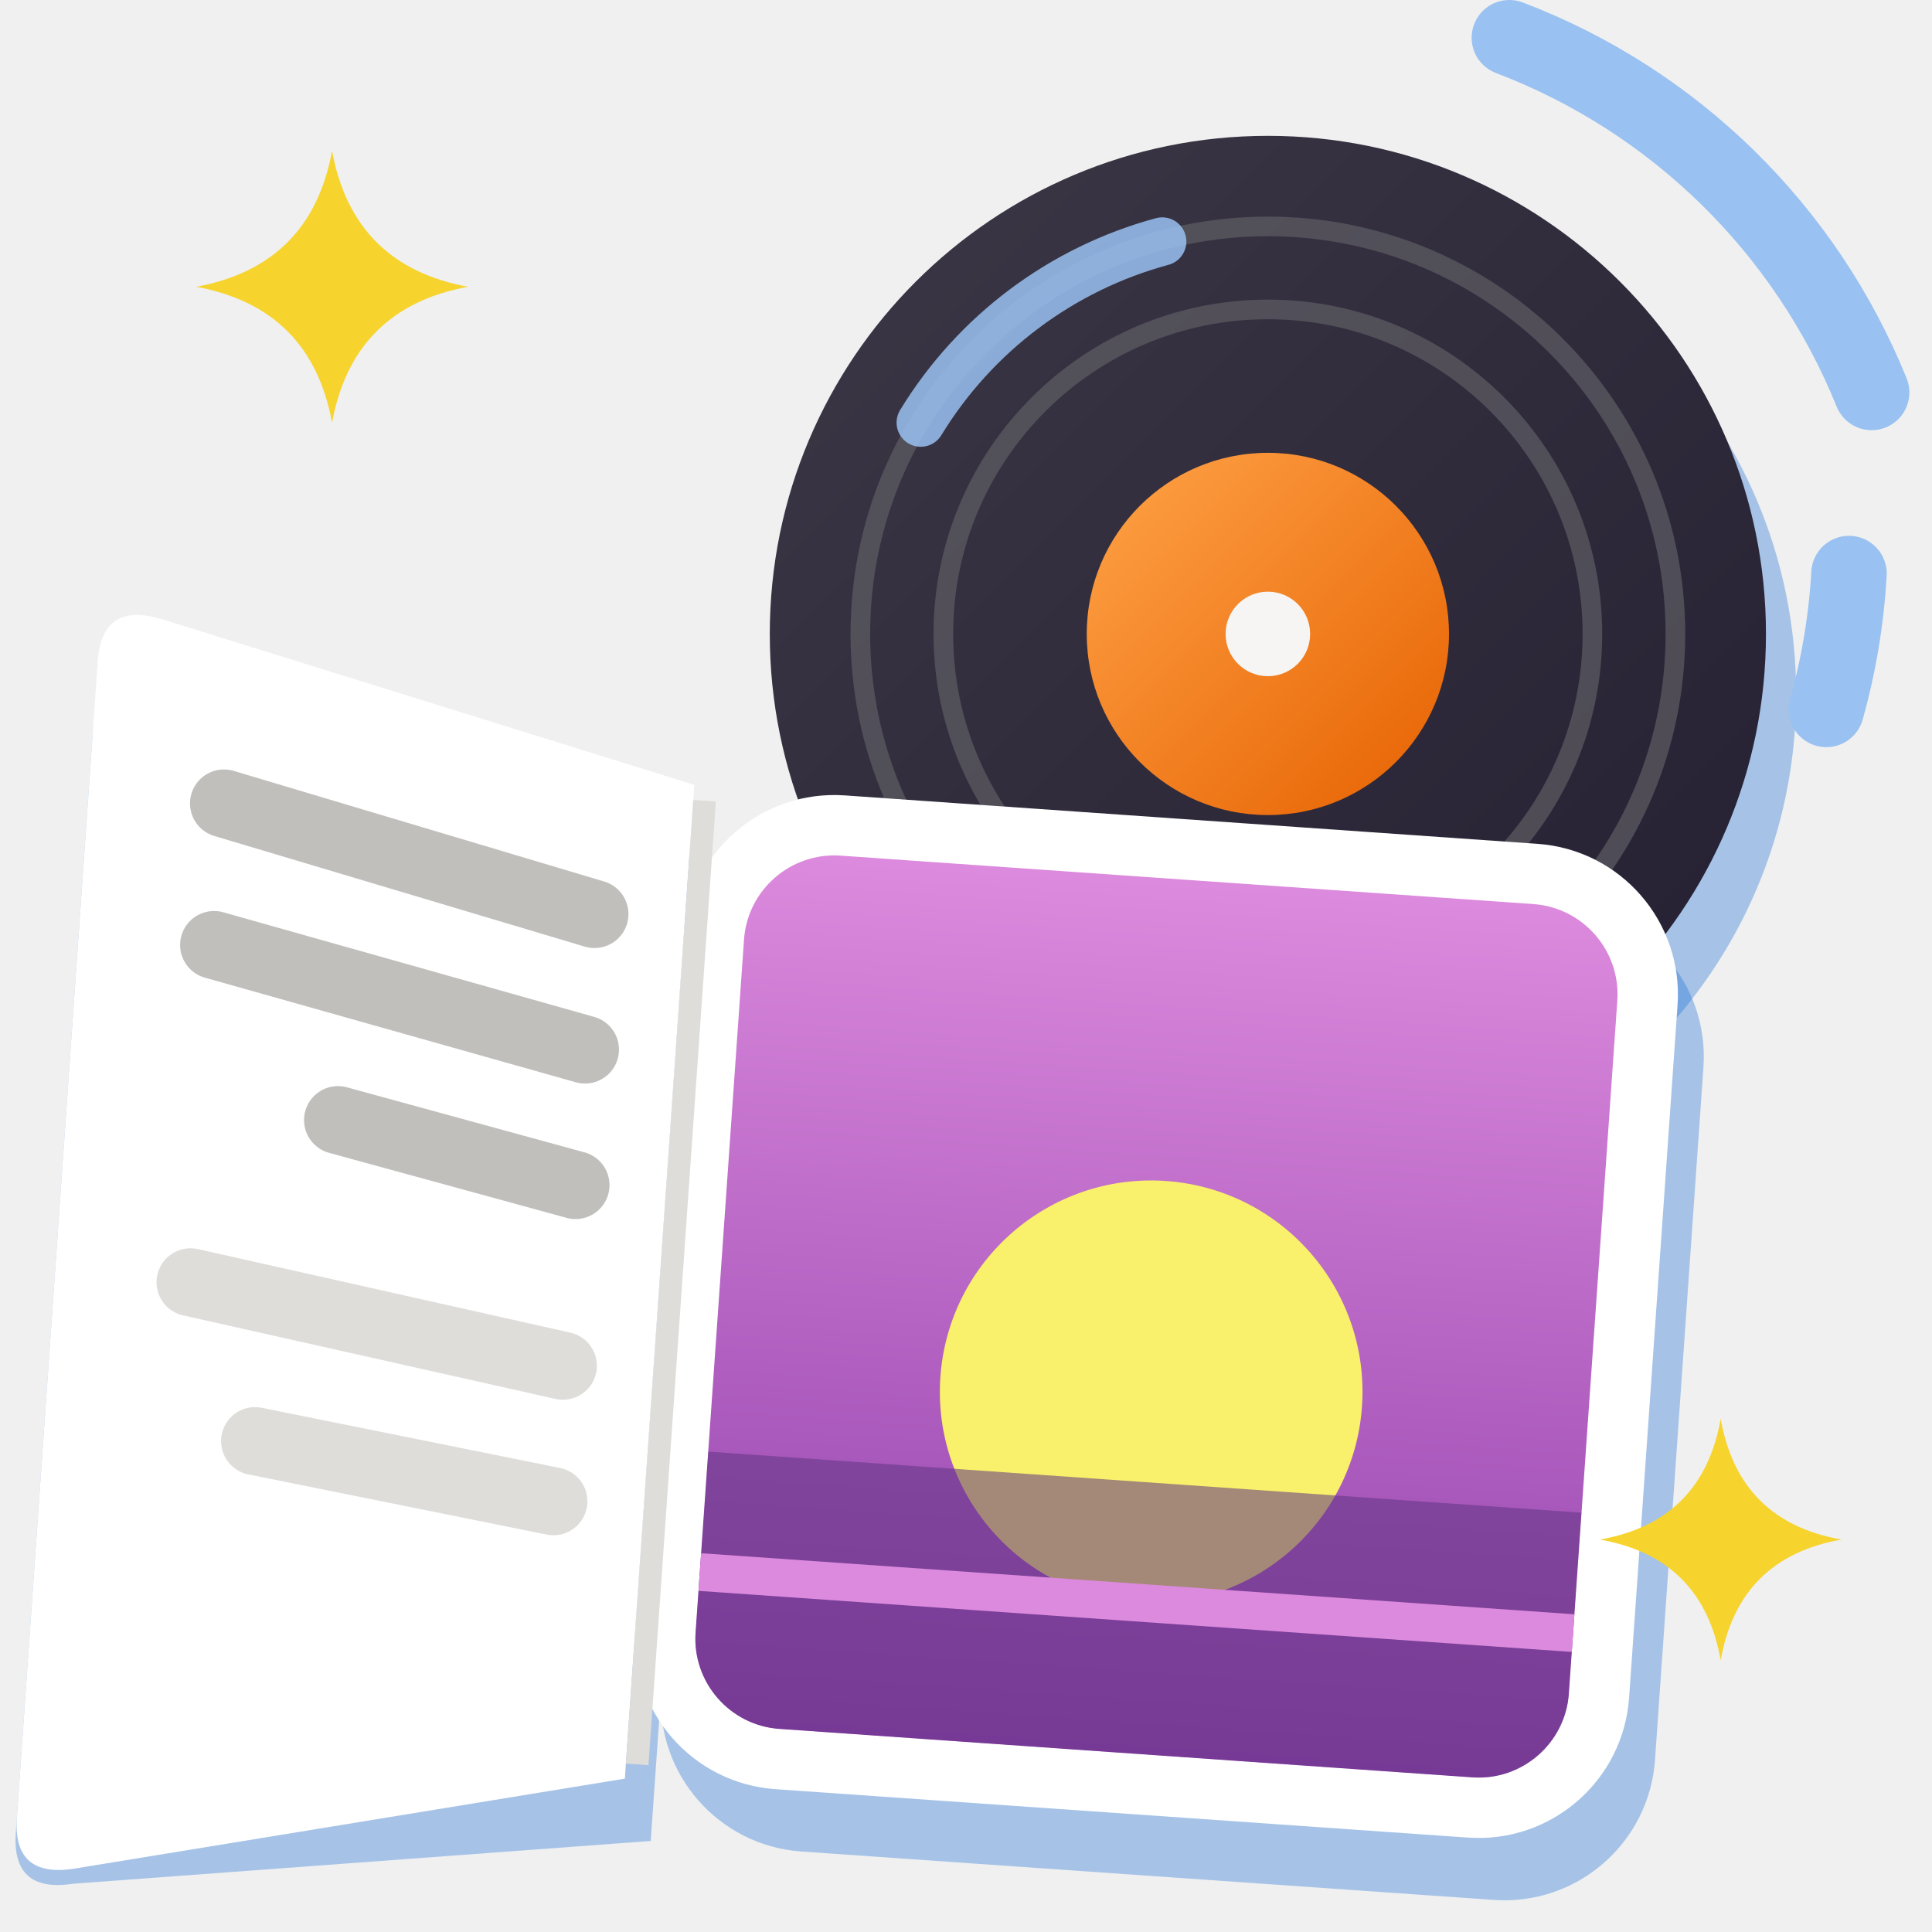
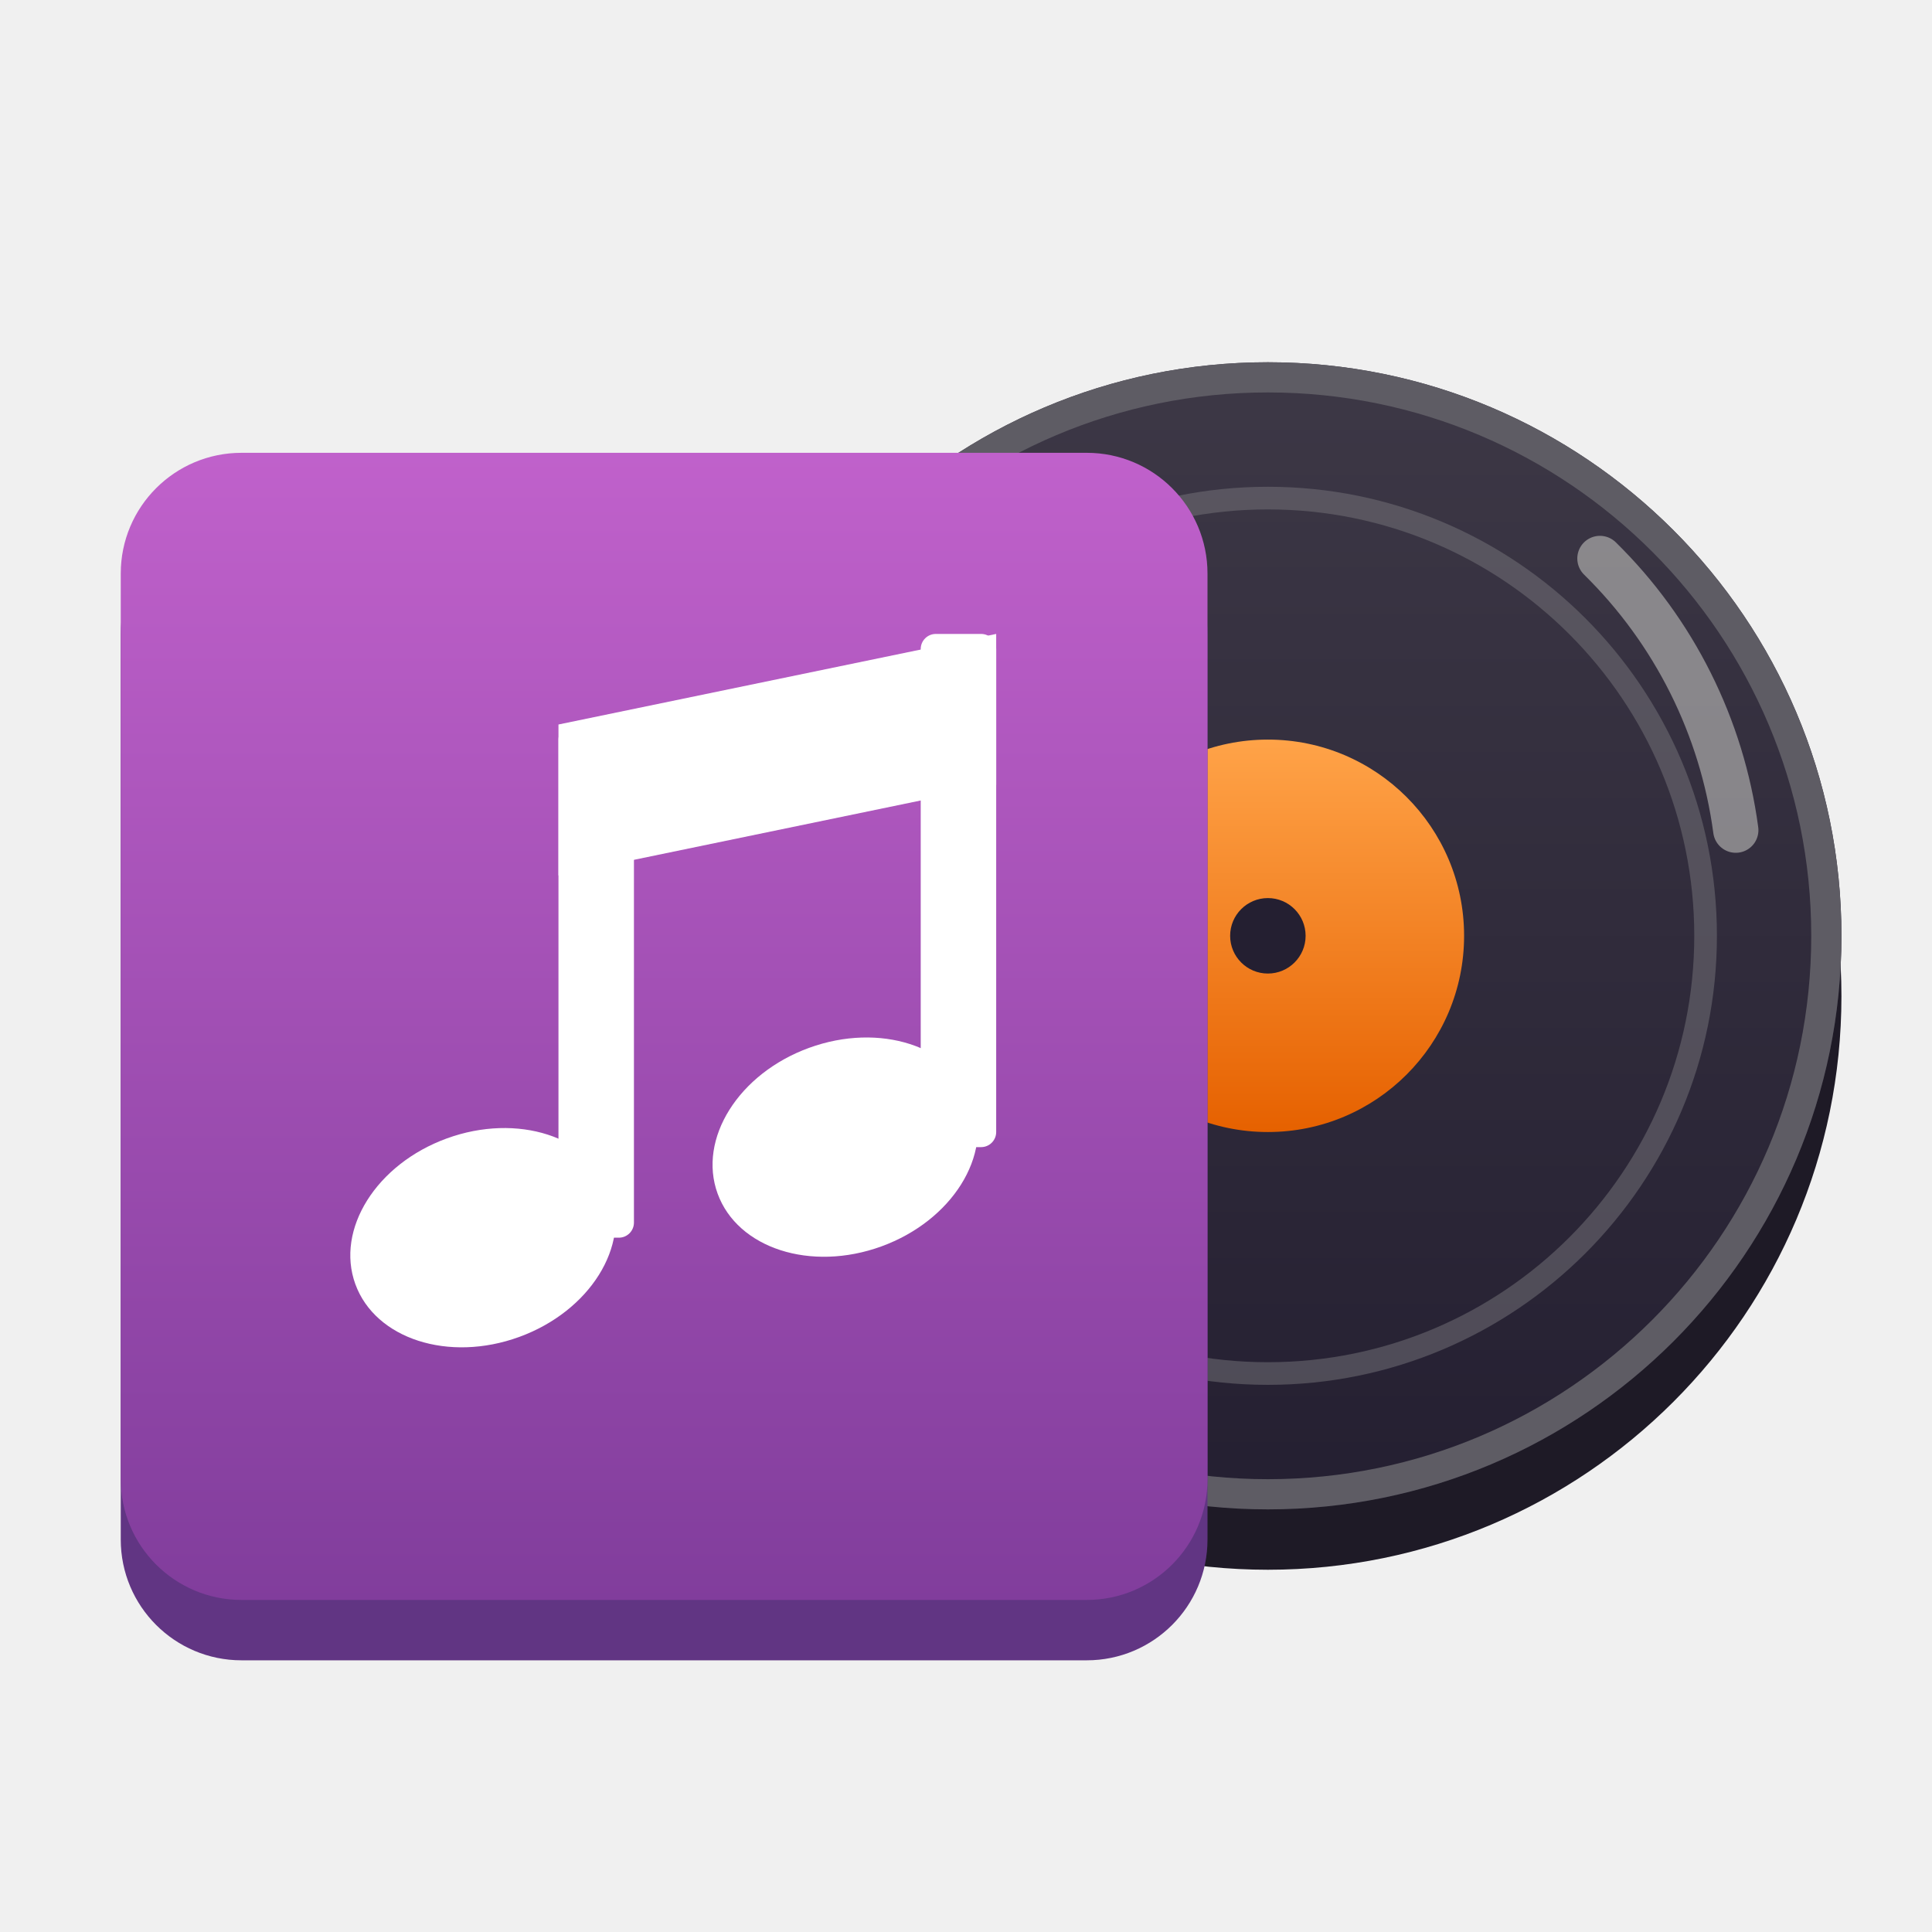
<svg xmlns="http://www.w3.org/2000/svg" width="128" height="128" viewBox="0 0 128 128">
  <defs>
-     <linearGradient id="cover" x1="0" y1="0" x2="0" y2="1">
-       <stop offset="0" stop-color="#dc8add" />
-       <stop offset="1" stop-color="#9141ac" />
+     <linearGradient id="vinyl" x1="0" y1="0" x2="0" y2="1">
+       <stop offset="0" stop-color="#3d3846" />
+       <stop offset="1" stop-color="#241f31" />
    </linearGradient>
-     <linearGradient id="label" x1="0" y1="0" x2="1" y2="1">
+     <linearGradient id="label" x1="0" y1="0" x2="0" y2="1">
      <stop offset="0" stop-color="#ffa348" />
      <stop offset="1" stop-color="#e66100" />
    </linearGradient>
-     <linearGradient id="vinyl" x1="0" y1="0" x2="1" y2="1">
-       <stop offset="0" stop-color="#3d3846" />
-       <stop offset="1" stop-color="#241f31" />
+     <linearGradient id="sleeve" x1="0" y1="0" x2="0" y2="1">
+       <stop offset="0" stop-color="#c061cb" />
+       <stop offset="1" stop-color="#813d9c" />
    </linearGradient>
-     <clipPath id="art">
-       <rect x="4" y="4" width="58" height="58" rx="6" />
-     </clipPath>
  </defs>
-   <g transform="translate(84 42)">
-     <circle cx="2" cy="4" r="33" fill="#1c71d8" opacity="0.35" />
-     <circle r="33" fill="url(#vinyl)" />
-     <circle r="27" fill="none" stroke="#5e5c64" stroke-width="1.3" opacity="0.7" />
-     <circle r="21.5" fill="none" stroke="#5e5c64" stroke-width="1.3" opacity="0.7" />
-     <path d="M-23 -14 A27 27 0 0 1 -7 -26" fill="none" stroke="#99c1f1" stroke-width="3.2" stroke-linecap="round" opacity="0.85" />
-     <path d="M19 19 A27 27 0 0 1 9 25.5" fill="none" stroke="#99c1f1" stroke-width="3.2" stroke-linecap="round" opacity="0.5" />
-     <circle r="12" fill="url(#label)" />
-     <circle r="2.8" fill="#f6f5f4" />
+   <circle cx="84" cy="66" r="38" fill="#1e1a26" />
+   <circle cx="84" cy="62" r="38" fill="url(#vinyl)" />
+   <circle cx="84" cy="62" r="37" fill="none" stroke="#5e5c64" stroke-width="2" />
+   <circle cx="84" cy="62" r="29" fill="none" stroke="#77767b" stroke-width="1.5" opacity="0.5" />
+   <path d="M106 37 A31 31 0 0 1 115 55" fill="none" stroke="#c0bfbc" stroke-width="3" stroke-linecap="round" opacity="0.6" />
+   <circle cx="84" cy="62" r="13" fill="url(#label)" />
+   <circle cx="84" cy="62" r="2.5" fill="#241f31" />
+   <rect x="8" y="34" width="72" height="76" rx="8" fill="#613583" />
+   <rect x="8" y="30" width="72" height="76" rx="8" fill="url(#sleeve)" />
+   <g fill="#ffffff">
+     <ellipse cx="32" cy="82" rx="9" ry="7" transform="rotate(-20 32 82)" />
+     <ellipse cx="56" cy="76" rx="9" ry="7" transform="rotate(-20 56 76)" />
+     <rect x="37" y="48" width="5" height="34" rx="1" />
+     <rect x="61" y="42" width="5" height="34" rx="1" />
+     <path d="M37 48 L66 42 L66 52 L37 58 Z" />
  </g>
-   <path d="M100 2.5 A42 42 0 0 1 124 26 M122.5 38 A42 42 0 0 1 121 47" fill="none" stroke="#99c1f1" stroke-width="5" stroke-linecap="round" />
-   <g transform="translate(46 52) rotate(4)">
-     <path d="M2 5 L-36 -3.5 Q-40 -4.4 -40 -0.4 L-40 72.4 Q-40 76.4 -36 75.5 L2 70 Z" fill="#1c71d8" opacity="0.35" />
-     <path d="M0 0 L-36 -8.5 Q-40 -9.4 -40 -5.4 L-40 71.4 Q-40 75.4 -36 74.5 L0 66 Z" fill="#ffffff" />
-     <path d="M-6 9 L-31 3.4 M-6 18 L-31 12.8 M-6 27 L-22 23.8" stroke="#c0bfbc" stroke-width="4.5" stroke-linecap="round" />
-     <path d="M-6 39 L-31 35.2 M-6 48 L-26 45.4" stroke="#deddda" stroke-width="4.5" stroke-linecap="round" />
-     <rect x="2" y="4" width="66" height="66" rx="10" fill="#1c71d8" opacity="0.35" />
-     <rect x="0" y="0" width="66" height="66" rx="10" fill="#ffffff" />
-     <g clip-path="url(#art)">
-       <rect x="4" y="4" width="58" height="58" fill="url(#cover)" />
-       <circle cx="33" cy="38" r="14" fill="#f9f06b" />
-       <path d="M4 44 H62 V62 H4 Z" fill="#613583" opacity="0.55" />
-       <path d="M4 52 H62" stroke="#dc8add" stroke-width="2.5" />
-     </g>
-     <path d="M0.75 1 V65" stroke="#deddda" stroke-width="1.5" />
-   </g>
-   <path d="M22 10 Q23.4 17.6 31 19 Q23.4 20.4 22 28 Q20.6 20.4 13 19 Q20.6 17.6 22 10 Z" fill="#f6d32d" />
-   <path d="M114 94 Q115.2 100.8 122 102 Q115.2 103.2 114 110 Q112.8 103.2 106 102 Q112.8 100.8 114 94 Z" fill="#f6d32d" />
</svg>
